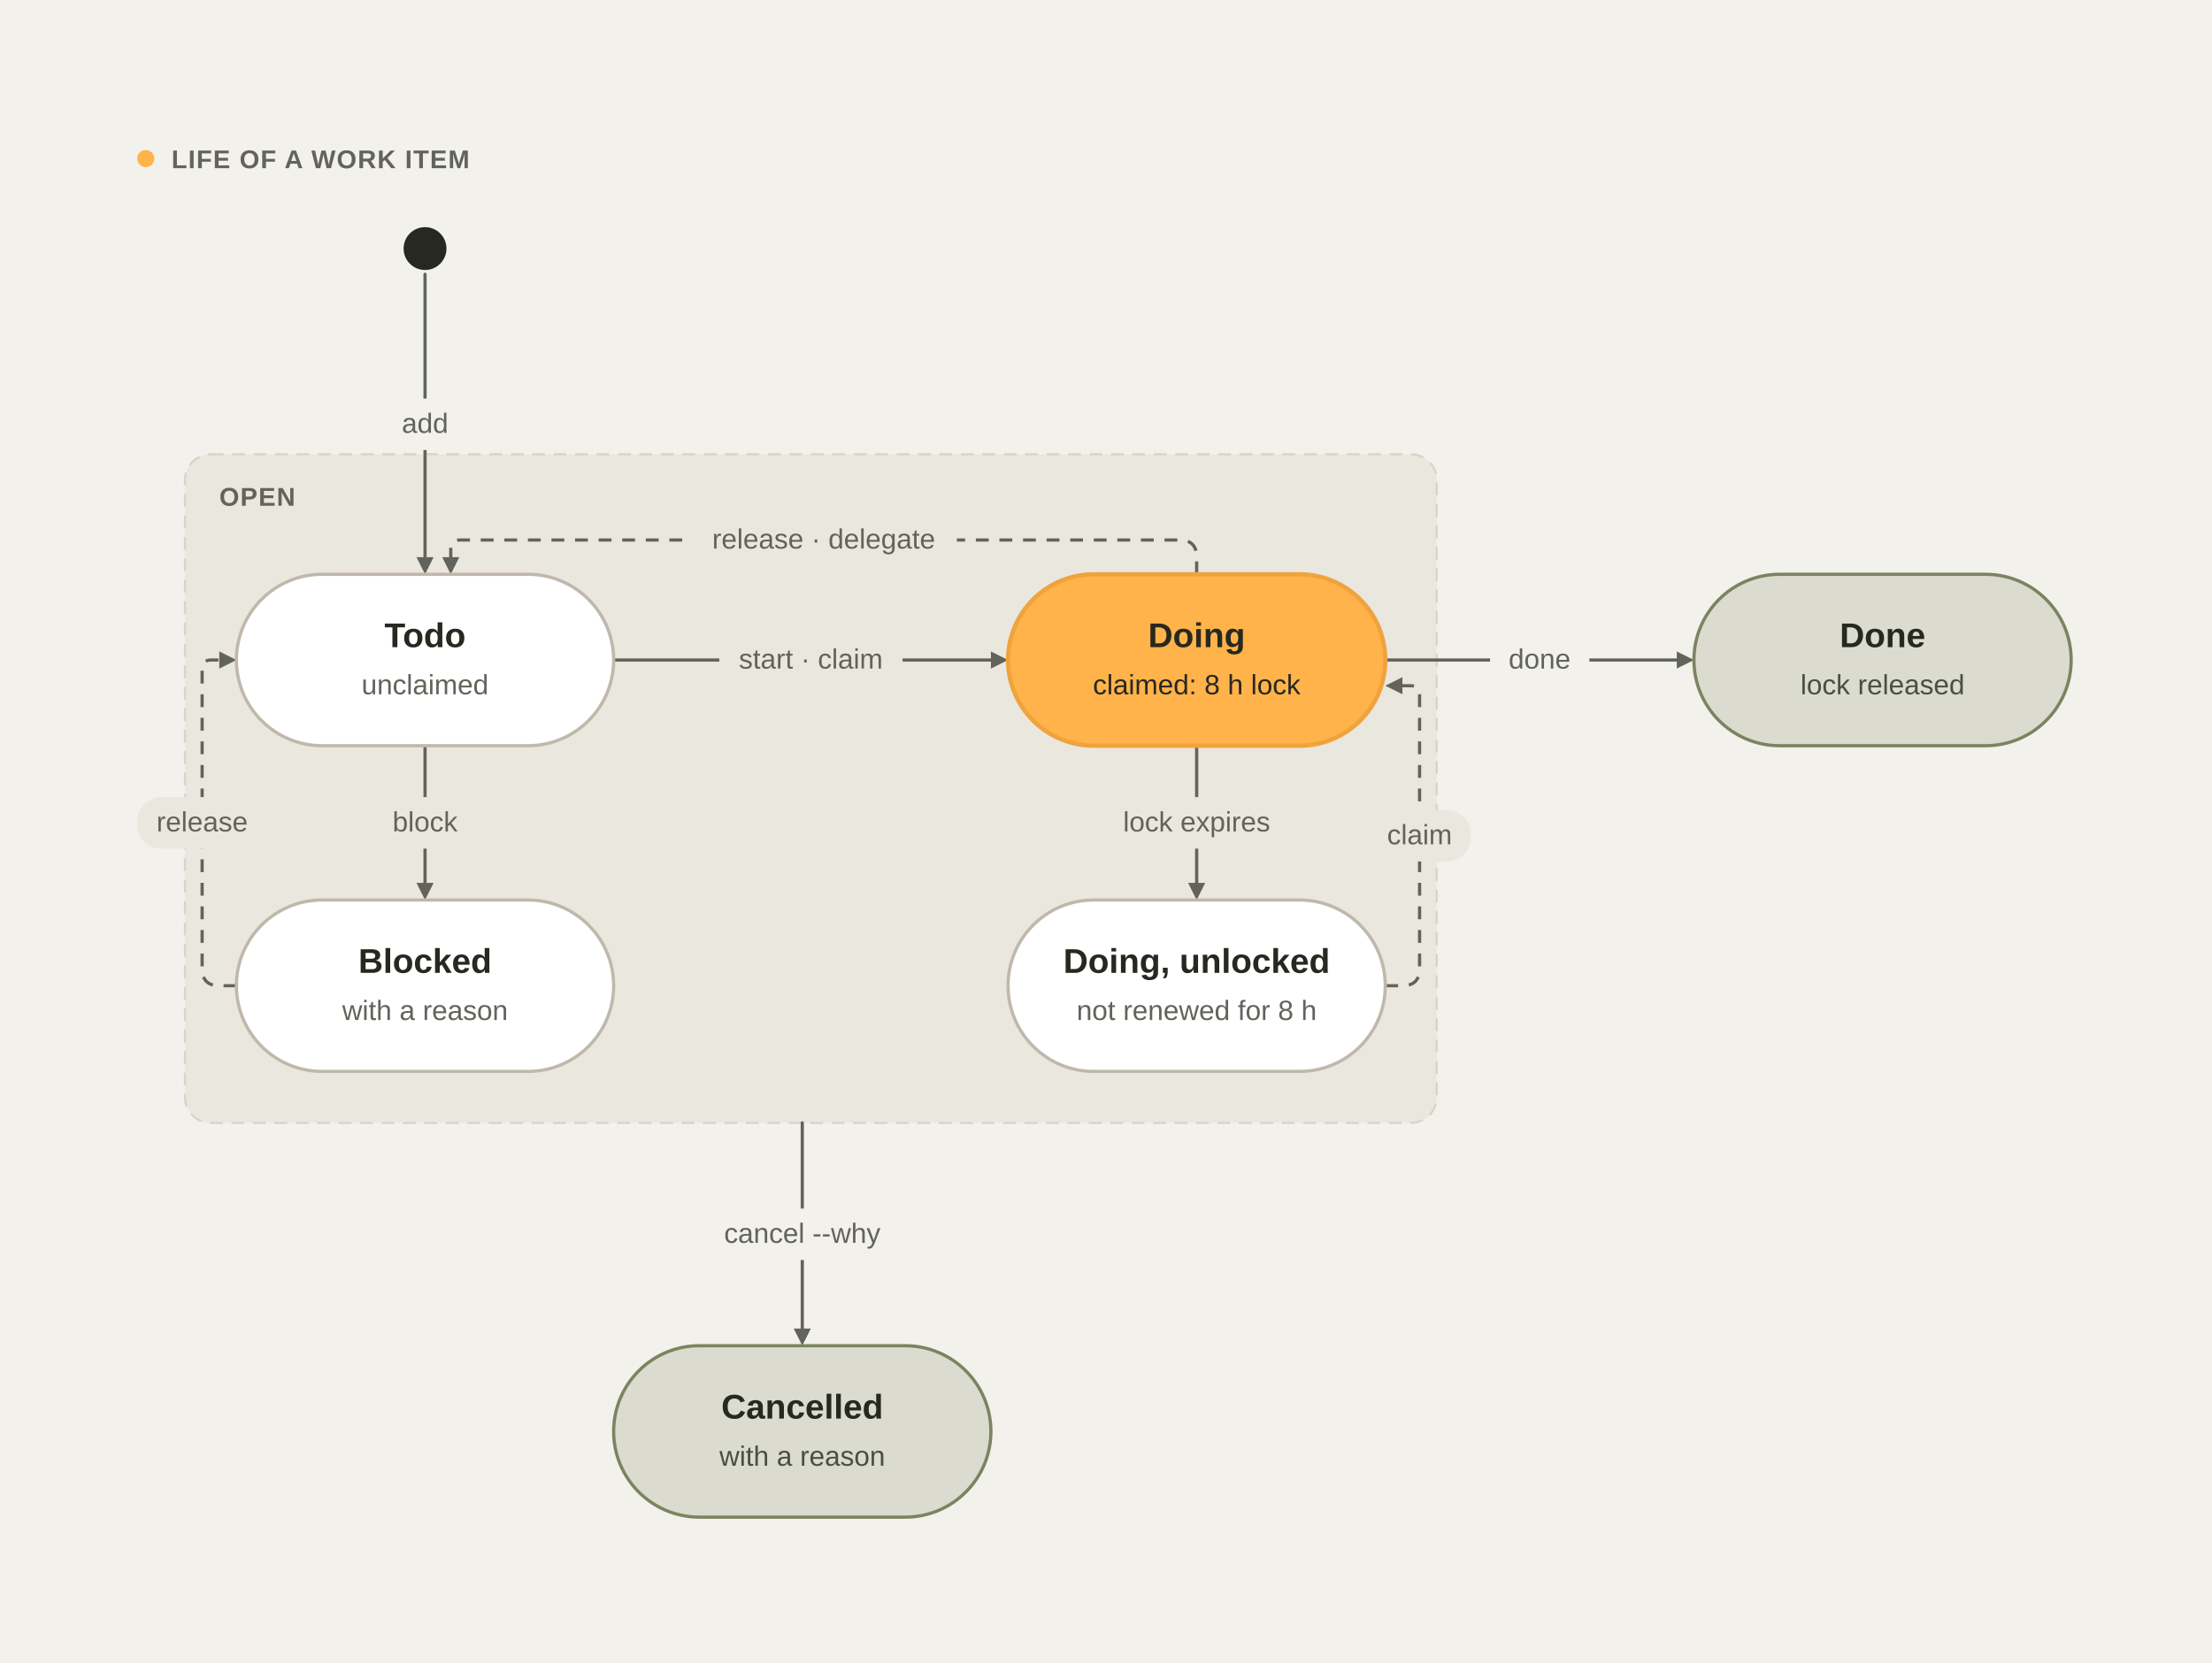
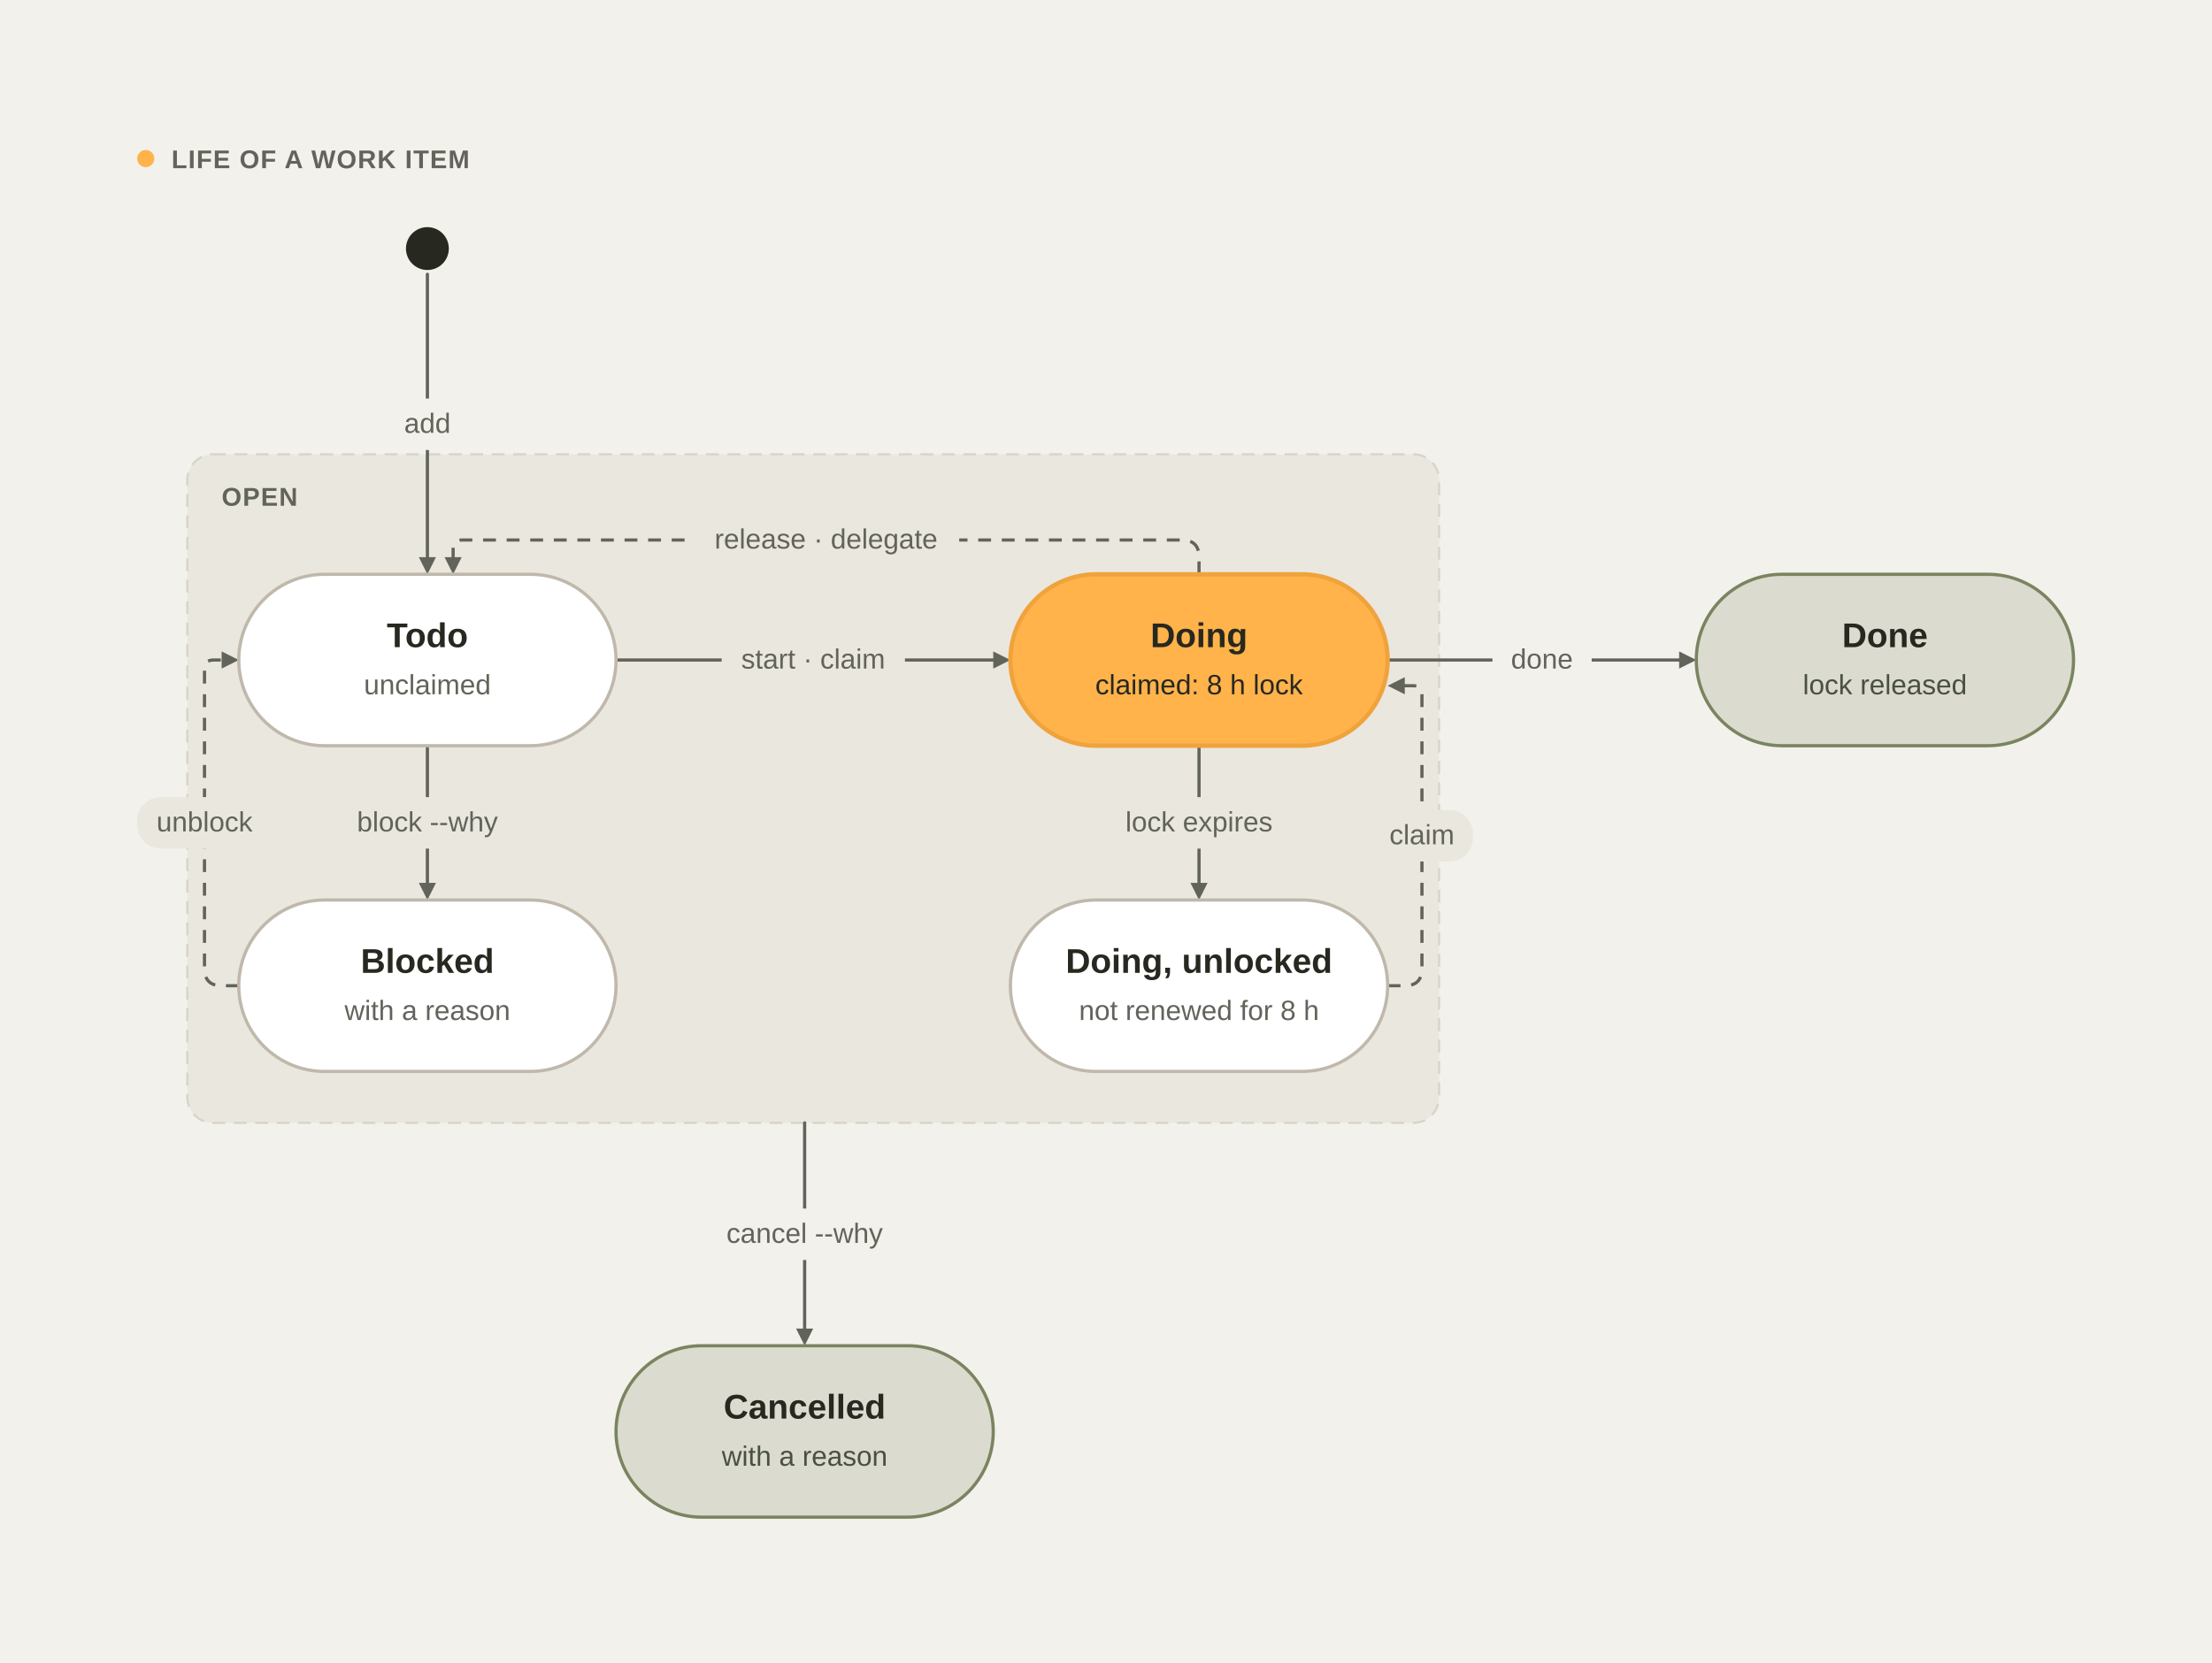
<svg xmlns="http://www.w3.org/2000/svg" width="1032" height="776" viewBox="0 0 1032 776" role="img" aria-labelledby="dk-title dk-desc">
  <rect width="1032" height="776" fill="#F3F1EB" />
  <g font-family="Manrope, 'Manrope Variable', system-ui, -apple-system, 'Segoe UI', Arial, sans-serif">
    <circle cx="68" cy="74" r="4" fill="#FFB34A" />
    <text x="80" y="78.5" font-size="12" font-weight="600" fill="#62645B" letter-spacing="0.48">LIFE OF A WORK ITEM</text>
-     <g transform="translate(110.3,84.0)">
+     <g transform="translate(111.4,84.0)">
      <rect x="-24.0" y="128.0" width="584.0" height="312.0" rx="12" fill="#EAE7DF" stroke="#D8D4CA" stroke-width="1" stroke-dasharray="6 4" />
      <text x="-8.0" y="152.0" font-size="12" font-weight="600" fill="#62645B" text-anchor="start" letter-spacing="0.48">OPEN</text>
      <path d="M88.0,44.0 L88.0,176.5" fill="none" stroke="#62645B" stroke-width="1.5" stroke-linejoin="round" stroke-linecap="round" />
      <polygon points="88.0,184.0 84.0,176.0 92.0,176.0" fill="#62645B" />
      <rect x="68.6" y="102.0" width="38.7" height="24.0" rx="11.0" fill="#F3F1EB" />
      <text x="88.0" y="118.0" font-size="13" font-weight="400" fill="#62645B" text-anchor="middle">add</text>
      <path d="M176.0,224.0 L352.5,224.0" fill="none" stroke="#62645B" stroke-width="1.5" stroke-linejoin="round" stroke-linecap="round" />
      <polygon points="360.0,224.0 352.0,228.0 352.0,220.0" fill="#62645B" />
      <rect x="225.3" y="212.0" width="85.5" height="24.0" rx="11.0" fill="#EAE7DF" />
      <text x="268.0" y="228.0" font-size="13" font-weight="400" fill="#62645B" text-anchor="middle">start · claim</text>
      <path d="M448.0,184.0 L448.0,176.0 Q448.0,168.0 440.0,168.0 L104.2,168.0 Q100.0,168.0 100.0,172.2 L100.0,176.5" fill="none" stroke="#62645B" stroke-width="1.5" stroke-linejoin="round" stroke-dasharray="6 5" stroke-linecap="butt" />
      <polygon points="100.0,184.0 96.0,176.0 104.0,176.0" fill="#62645B" />
      <rect x="211.9" y="156.0" width="124.2" height="24.0" rx="11.0" fill="#EAE7DF" />
      <text x="274.0" y="172.0" font-size="13" font-weight="400" fill="#62645B" text-anchor="middle">release · delegate</text>
      <path d="M536.0,224.0 L672.5,224.0" fill="none" stroke="#62645B" stroke-width="1.5" stroke-linejoin="round" stroke-linecap="round" />
      <polygon points="680.0,224.0 672.0,228.0 672.0,220.0" fill="#62645B" />
      <rect x="584.9" y="212.0" width="46.3" height="24.0" rx="11.0" fill="#F3F1EB" />
      <text x="608.0" y="228.0" font-size="13" font-weight="400" fill="#62645B" text-anchor="middle">done</text>
      <path d="M88.0,264.0 L88.0,328.5" fill="none" stroke="#62645B" stroke-width="1.5" stroke-linejoin="round" stroke-linecap="round" />
      <polygon points="88.0,336.0 84.0,328.0 92.0,328.0" fill="#62645B" />
-       <rect x="64.1" y="288.0" width="47.7" height="24.0" rx="11.0" fill="#EAE7DF" />
-       <text x="88.0" y="304.0" font-size="13" font-weight="400" fill="#62645B" text-anchor="middle">block</text>
+       <rect x="45.7" y="288.0" width="84.7" height="24.0" rx="11.0" fill="#EAE7DF" />
+       <text x="88.0" y="304.0" font-size="13" font-weight="400" fill="#62645B" text-anchor="middle">block --why</text>
      <path d="M0.0,376.0 L-8.0,376.0 Q-16.0,376.0 -16.0,368.0 L-16.0,228.2 Q-16.0,224.0 -11.8,224.0 L-7.5,224.0" fill="none" stroke="#62645B" stroke-width="1.5" stroke-linejoin="round" stroke-dasharray="6 5" stroke-linecap="butt" />
      <polygon points="0.0,224.0 -8.0,228.0 -8.0,220.0" fill="#62645B" />
-       <rect x="-46.3" y="288.0" width="60.6" height="24.0" rx="11.0" fill="#EAE7DF" />
-       <text x="-16.0" y="304.0" font-size="13" font-weight="400" fill="#62645B" text-anchor="middle">release</text>
+       <rect x="-47.4" y="288.0" width="62.8" height="24.0" rx="11.0" fill="#EAE7DF" />
+       <text x="-16.0" y="304.0" font-size="13" font-weight="400" fill="#62645B" text-anchor="middle">unblock</text>
      <path d="M448.0,264.0 L448.0,328.5" fill="none" stroke="#62645B" stroke-width="1.5" stroke-linejoin="round" stroke-linecap="round" />
      <polygon points="448.0,336.0 444.0,328.0 452.0,328.0" fill="#62645B" />
      <rect x="404.1" y="288.0" width="87.7" height="24.0" rx="11.0" fill="#EAE7DF" />
      <text x="448.0" y="304.0" font-size="13" font-weight="400" fill="#62645B" text-anchor="middle">lock expires</text>
      <path d="M536.0,376.0 L544.0,376.0 Q552.0,376.0 552.0,368.0 L552.0,240.2 Q552.0,236.0 547.8,236.0 L543.5,236.0" fill="none" stroke="#62645B" stroke-width="1.5" stroke-linejoin="round" stroke-dasharray="6 5" stroke-linecap="butt" />
      <polygon points="536.0,236.0 544.0,232.0 544.0,240.0" fill="#62645B" />
      <rect x="528.1" y="294.0" width="47.7" height="24.0" rx="11.0" fill="#EAE7DF" />
      <text x="552.0" y="310.0" font-size="13" font-weight="400" fill="#62645B" text-anchor="middle">claim</text>
      <path d="M264.0,440.0 L264.0,536.5" fill="none" stroke="#62645B" stroke-width="1.5" stroke-linejoin="round" stroke-linecap="round" />
      <polygon points="264.0,544.0 260.0,536.0 268.0,536.0" fill="#62645B" />
      <rect x="217.9" y="480.0" width="92.3" height="24.0" rx="11.0" fill="#F3F1EB" />
      <text x="264.0" y="496.0" font-size="13" font-weight="400" fill="#62645B" text-anchor="middle">cancel --why</text>
      <circle cx="88.0" cy="32.0" r="10" fill="#272820" />
      <rect x="0.0" y="184.0" width="176.0" height="80.0" rx="40.0" fill="#FFFFFF" stroke="#BFB8AB" stroke-width="1.5" />
      <text x="88.0" y="218.0" font-size="16" font-weight="600" fill="#272820" text-anchor="middle">Todo</text>
      <text x="88.0" y="240.0" font-size="13" font-weight="400" fill="#62645B" text-anchor="middle">unclaimed</text>
      <rect x="360.0" y="184.0" width="176.0" height="80.0" rx="40.0" fill="#FFB34A" stroke="#F0A33C" stroke-width="2" />
      <text x="448.0" y="218.0" font-size="16" font-weight="600" fill="#272820" text-anchor="middle">Doing</text>
      <text x="448.0" y="240.0" font-size="13" font-weight="400" fill="#272820" text-anchor="middle">claimed: 8 h lock</text>
      <rect x="680.0" y="184.0" width="176.0" height="80.0" rx="40.0" fill="#DBDBCF" stroke="#7A8460" stroke-width="1.5" />
      <text x="768.0" y="218.0" font-size="16" font-weight="600" fill="#272820" text-anchor="middle">Done</text>
      <text x="768.0" y="240.0" font-size="13" font-weight="400" fill="#4A5040" text-anchor="middle">lock released</text>
      <rect x="0.0" y="336.0" width="176.0" height="80.0" rx="40.0" fill="#FFFFFF" stroke="#BFB8AB" stroke-width="1.5" />
      <text x="88.0" y="370.0" font-size="16" font-weight="600" fill="#272820" text-anchor="middle">Blocked</text>
      <text x="88.0" y="392.0" font-size="13" font-weight="400" fill="#62645B" text-anchor="middle">with a reason</text>
      <rect x="360.0" y="336.0" width="176.0" height="80.0" rx="40.0" fill="#FFFFFF" stroke="#BFB8AB" stroke-width="1.5" />
      <text x="448.0" y="370.0" font-size="16" font-weight="600" fill="#272820" text-anchor="middle">Doing, unlocked</text>
      <text x="448.0" y="392.0" font-size="13" font-weight="400" fill="#62645B" text-anchor="middle">not renewed for 8 h</text>
      <rect x="176.0" y="544.0" width="176.0" height="80.0" rx="40.0" fill="#DBDBCF" stroke="#7A8460" stroke-width="1.5" />
      <text x="264.0" y="578.0" font-size="16" font-weight="600" fill="#272820" text-anchor="middle">Cancelled</text>
      <text x="264.0" y="600.0" font-size="13" font-weight="400" fill="#4A5040" text-anchor="middle">with a reason</text>
    </g>
  </g>
</svg>
